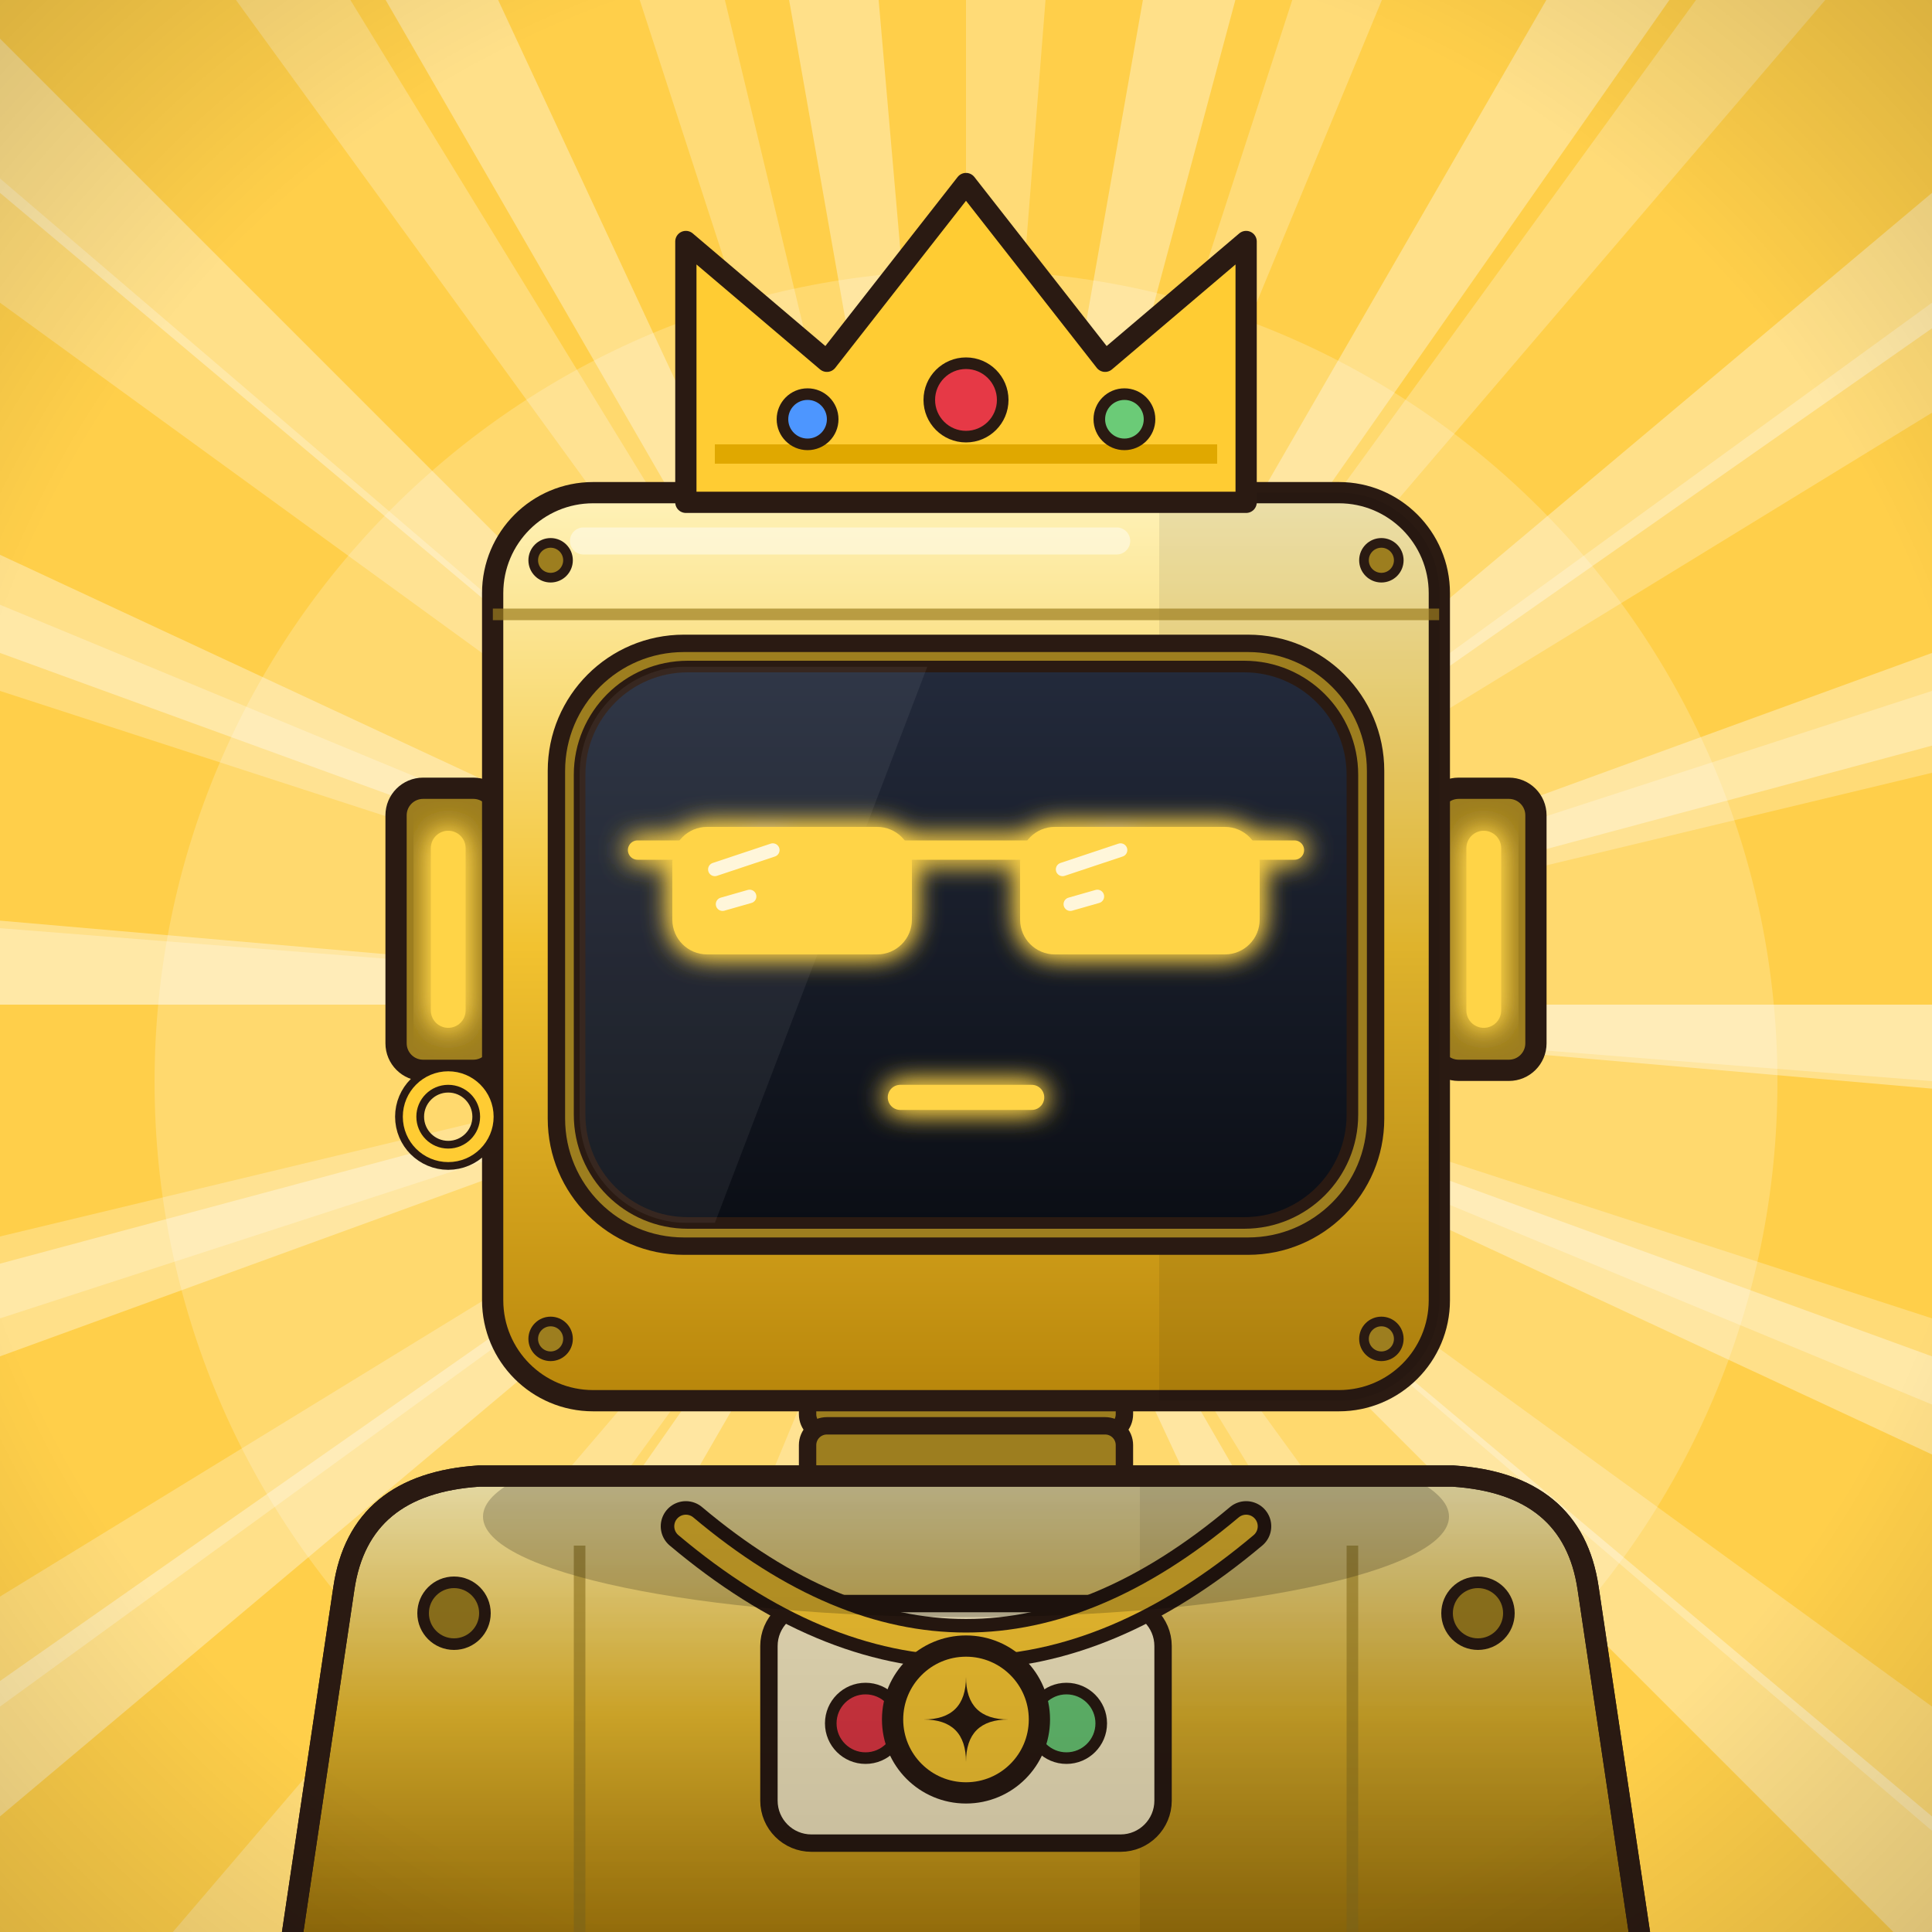
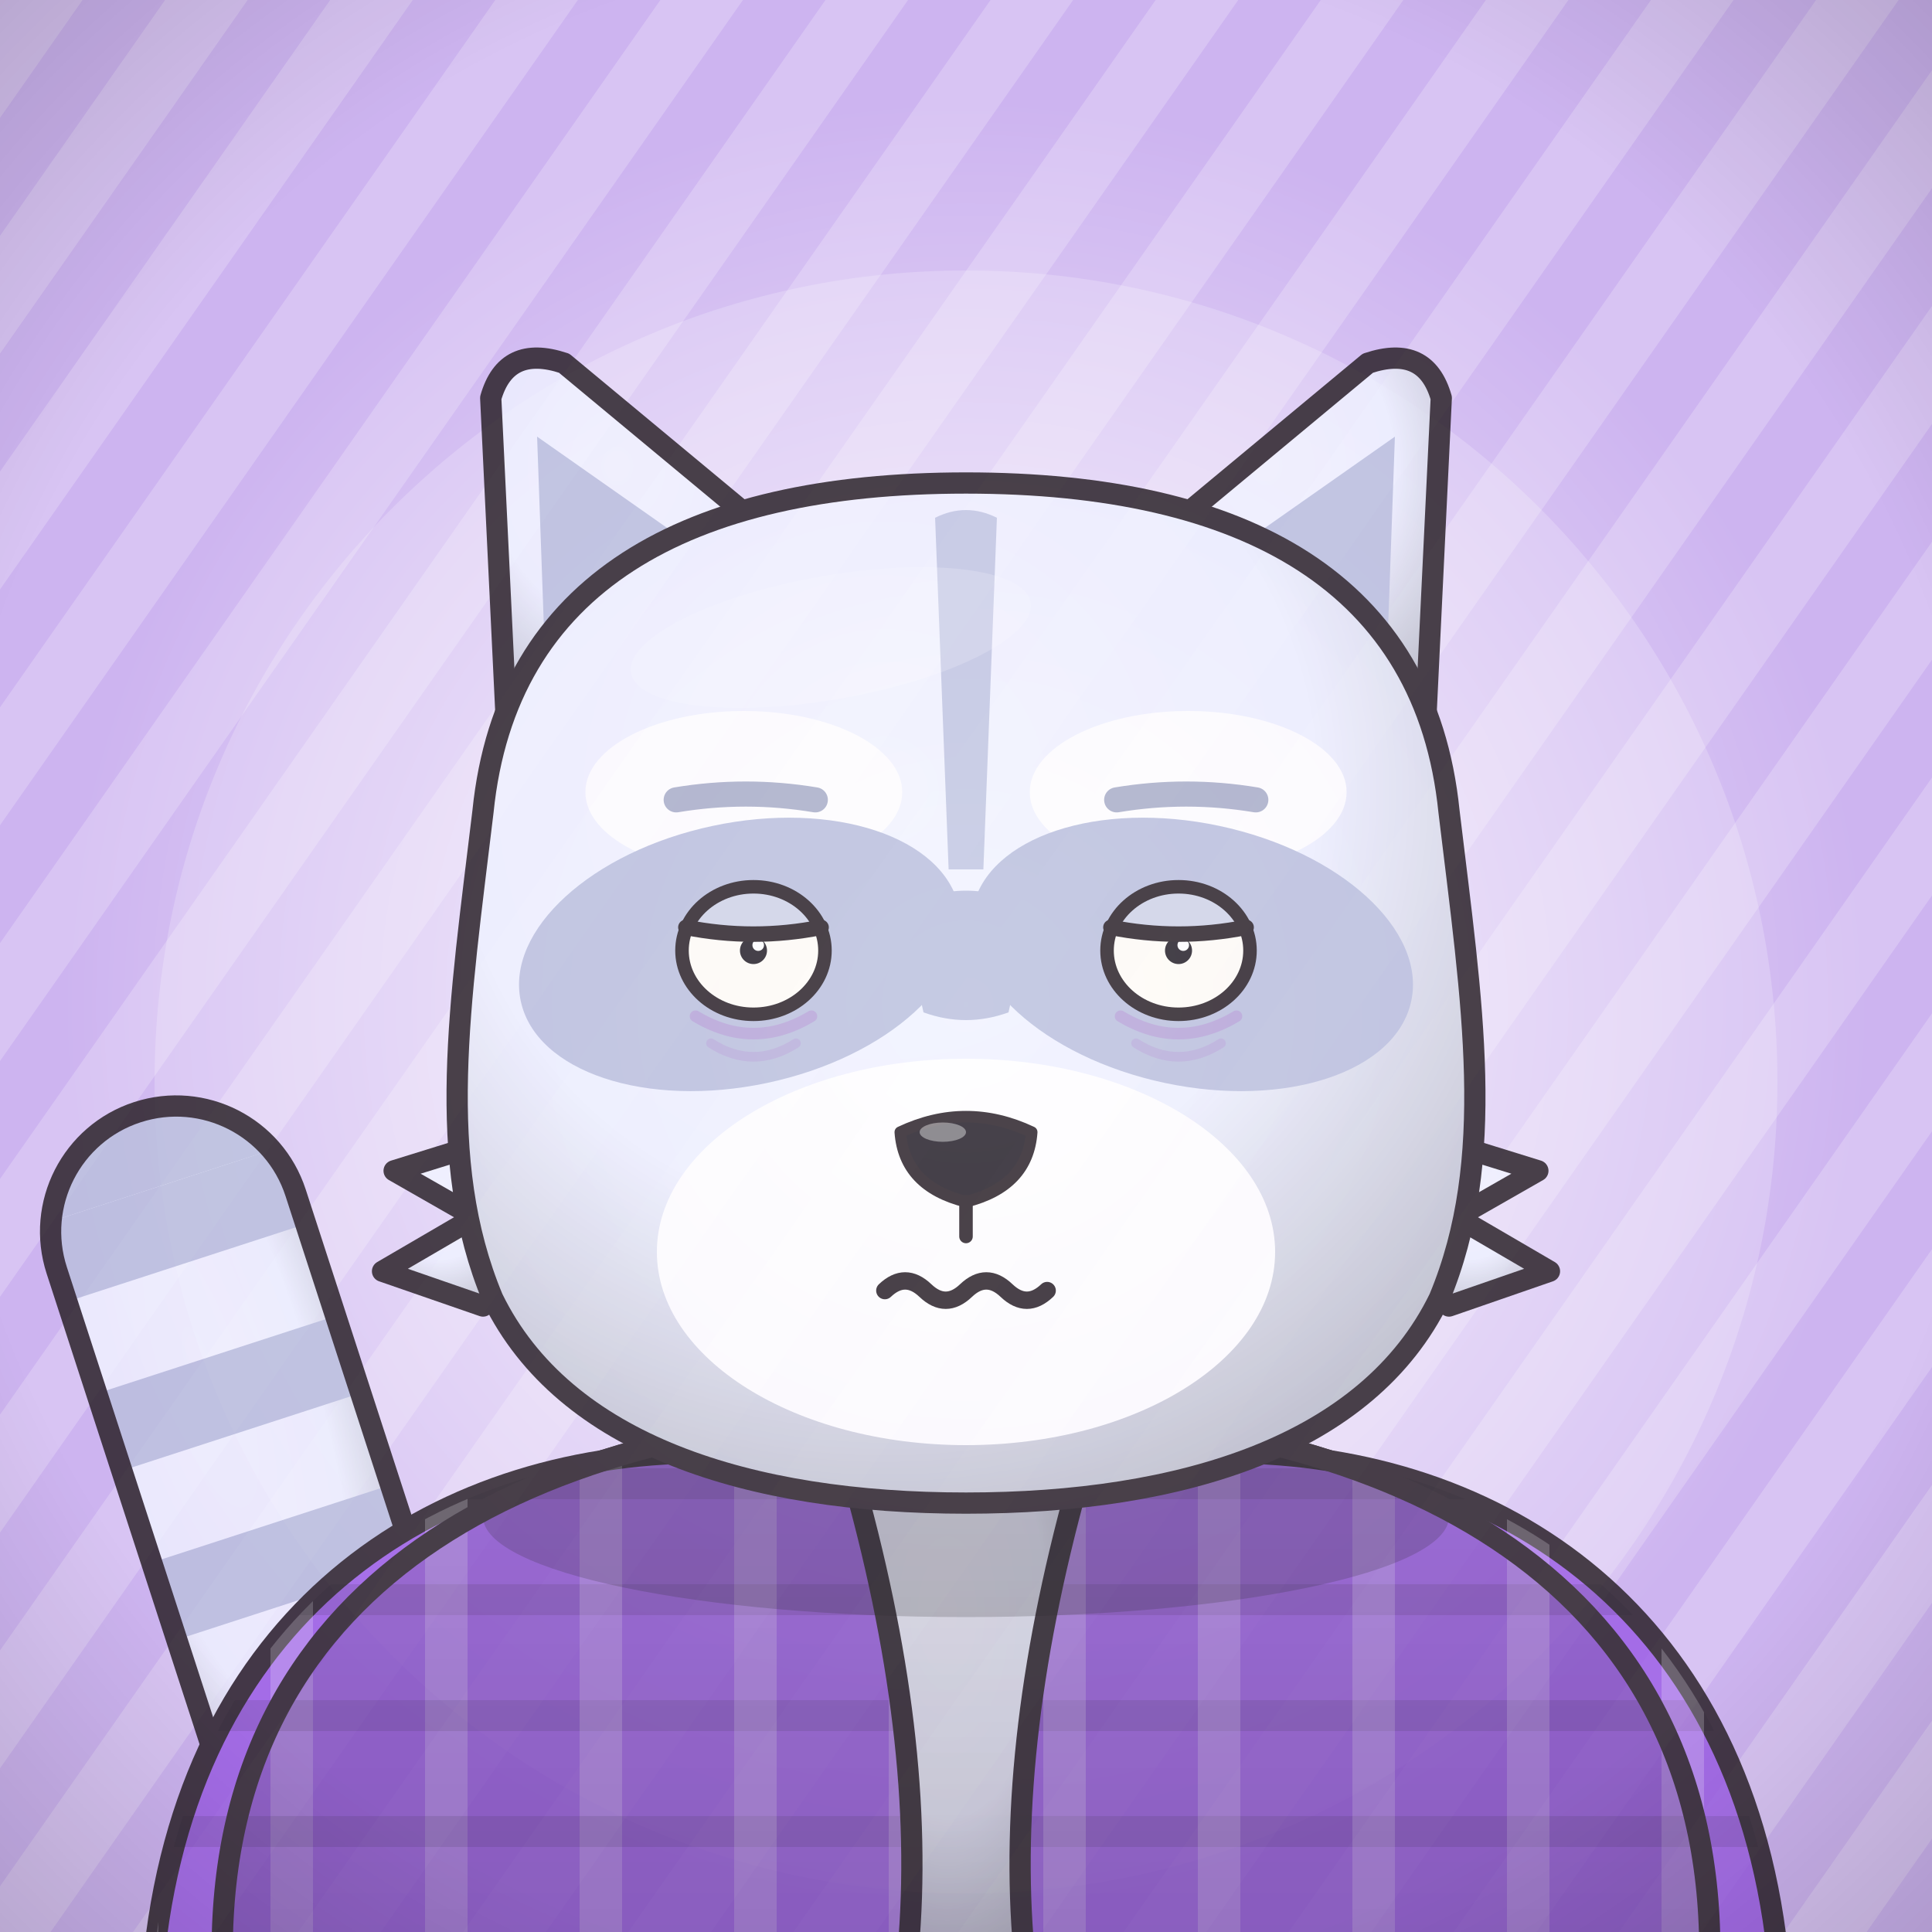
<svg xmlns="http://www.w3.org/2000/svg" viewBox="0 0 1000 1000" width="1000" height="1000">
  <defs>
    <clipPath id="bodyclip">
-       <path d="M150 1010 L178 822 Q186 768 248 764 L752 764 Q814 768 822 822 L850 1010 Z" />
+       <path d="M115 1010 C115 815 280 730 500 730 C720 730 885 815 885 1010 Z" />
    </clipPath>
    <radialGradient id="fs" cx=".42" cy=".3" r=".85">
-       <stop offset="0" stop-color="#f6d46e" />
-       <stop offset=".5" stop-color="#f2c230" />
-       <stop offset="1" stop-color="#ae8c23" />
+       <stop offset="0" stop-color="#f3f5ff" />
+       <stop offset=".5" stop-color="#eef1ff" />
+       <stop offset="1" stop-color="#abaeb8" />
    </radialGradient>
-     <linearGradient id="furgrad" x1="0" y1="0" x2="0" y2="1">
-       <stop offset="0.00" stop-color="#fff2b8" />
-       <stop offset="0.50" stop-color="#f2c230" />
-       <stop offset="1.00" stop-color="#b8860b" />
-     </linearGradient>
-     <filter id="led" x="-50%" y="-50%" width="200%" height="200%">
-       <feGaussianBlur stdDeviation="7" result="b" />
-       <feMerge>
-         <feMergeNode in="b" />
-         <feMergeNode in="b" />
-         <feMergeNode in="SourceGraphic" />
-       </feMerge>
-     </filter>
-     <linearGradient id="visor" x1="0" y1="0" x2="0" y2="1">
-       <stop offset="0" stop-color="#232a3b" />
-       <stop offset="1" stop-color="#0b0e15" />
-     </linearGradient>
-     <clipPath id="visorclip">
-       <rect x="300" y="345" width="400" height="288" rx="56" />
-     </clipPath>
-     <clipPath id="headclip">
-       <rect x="255" y="255" width="490" height="470" rx="52" />
-     </clipPath>
    <linearGradient id="bodyshade" x1="0" y1="0" x2="0" y2="1">
      <stop offset=".55" stop-color="#000" stop-opacity="0" />
      <stop offset="1" stop-color="#000" stop-opacity=".22" />
    </linearGradient>
+     <clipPath id="eye0">
+       <ellipse cx="390" cy="492" rx="37" ry="33" />
+     </clipPath>
+     <clipPath id="eye1">
+       <ellipse cx="610" cy="492" rx="37" ry="33" />
+     </clipPath>
+     <clipPath id="tailclip">
+       <rect x="105" y="560" width="130" height="460" rx="65" />
+     </clipPath>
+     <pattern id="pat" width="70" height="70" patternUnits="userSpaceOnUse" patternTransform="rotate(35)">
+       <rect width="35" height="70" fill="#fff" />
+     </pattern>
    <radialGradient id="vig" r=".75">
      <stop offset=".7" stop-color="#000" stop-opacity="0" />
      <stop offset="1" stop-color="#000" stop-opacity=".18" />
    </radialGradient>
  </defs>
-   <rect width="1000" height="1000" fill="#ffcf4a" />
-   <path d="M500 520 L1400 520 L1397 591 Z" fill="#fff" opacity=".25" />
-   <path d="M500 520 L1356 798 L1331 864 Z" fill="#fff" opacity=".25" />
-   <path d="M500 520 L1228 1049 L1184 1105 Z" fill="#fff" opacity=".25" />
-   <path d="M500 520 L1029 1248 L970 1287 Z" fill="#fff" opacity=".25" />
-   <path d="M500 520 L778 1376 L710 1395 Z" fill="#fff" opacity=".25" />
-   <path d="M500 520 L500 1420 L429 1417 Z" fill="#fff" opacity=".25" />
-   <path d="M500 520 L222 1376 L156 1351 Z" fill="#fff" opacity=".25" />
-   <path d="M500 520 L-29 1248 L-85 1204 Z" fill="#fff" opacity=".25" />
-   <path d="M500 520 L-228 1049 L-267 990 Z" fill="#fff" opacity=".25" />
-   <path d="M500 520 L-356 798 L-375 730 Z" fill="#fff" opacity=".25" />
-   <path d="M500 520 L-400 520 L-397 449 Z" fill="#fff" opacity=".25" />
-   <path d="M500 520 L-356 242 L-331 176 Z" fill="#fff" opacity=".25" />
-   <path d="M500 520 L-228 -9 L-184 -65 Z" fill="#fff" opacity=".25" />
-   <path d="M500 520 L-29 -208 L30 -247 Z" fill="#fff" opacity=".25" />
-   <path d="M500 520 L222 -336 L290 -355 Z" fill="#fff" opacity=".25" />
-   <path d="M500 520 L500 -380 L571 -377 Z" fill="#fff" opacity=".25" />
-   <path d="M500 520 L778 -336 L844 -311 Z" fill="#fff" opacity=".25" />
-   <path d="M500 520 L1029 -208 L1085 -164 Z" fill="#fff" opacity=".25" />
-   <path d="M500 520 L1228 -9 L1267 50 Z" fill="#fff" opacity=".25" />
-   <path d="M500 520 L1356 242 L1375 310 Z" fill="#fff" opacity=".25" />
+   <rect width="1000" height="1000" fill="#cdb4f0" />
+   <rect width="1000" height="1000" fill="url(#pat)" opacity=".22" />
  <circle cx="500" cy="560" r="420" fill="#fff" opacity=".2" />
-   <path d="M500 520 L1400 520 L1397 598 Z" fill="#fff" opacity=".35" />
-   <path d="M500 520 L1346 828 L1316 900 Z" fill="#fff" opacity=".35" />
-   <path d="M500 520 L1189 1099 L1136 1156 Z" fill="#fff" opacity=".35" />
-   <path d="M500 520 L950 1299 L880 1336 Z" fill="#fff" opacity=".35" />
-   <path d="M500 520 L656 1406 L578 1417 Z" fill="#fff" opacity=".35" />
-   <path d="M500 520 L344 1406 L267 1389 Z" fill="#fff" opacity=".35" />
-   <path d="M500 520 L50 1299 L-16 1257 Z" fill="#fff" opacity=".35" />
-   <path d="M500 520 L-189 1099 L-237 1036 Z" fill="#fff" opacity=".35" />
-   <path d="M500 520 L-346 828 L-369 753 Z" fill="#fff" opacity=".35" />
-   <path d="M500 520 L-400 520 L-397 442 Z" fill="#fff" opacity=".35" />
-   <path d="M500 520 L-346 212 L-316 140 Z" fill="#fff" opacity=".35" />
-   <path d="M500 520 L-189 -59 L-136 -116 Z" fill="#fff" opacity=".35" />
-   <path d="M500 520 L50 -259 L120 -296 Z" fill="#fff" opacity=".35" />
-   <path d="M500 520 L344 -366 L422 -377 Z" fill="#fff" opacity=".35" />
-   <path d="M500 520 L656 -366 L733 -349 Z" fill="#fff" opacity=".35" />
-   <path d="M500 520 L950 -259 L1016 -217 Z" fill="#fff" opacity=".35" />
-   <path d="M500 520 L1189 -59 L1237 4 Z" fill="#fff" opacity=".35" />
-   <path d="M500 520 L1346 212 L1369 287 Z" fill="#fff" opacity=".35" />
-   <rect x="418" y="712" width="164" height="30" rx="10" fill="#9d7e1f" stroke="#2a1a12" stroke-width="9" stroke-linejoin="round" stroke-linecap="round" />
-   <rect x="418" y="738" width="164" height="30" rx="10" fill="#9d7e1f" stroke="#2a1a12" stroke-width="9" stroke-linejoin="round" stroke-linecap="round" />
-   <path d="M150 1010 L178 822 Q186 768 248 764 L752 764 Q814 768 822 822 L850 1010 Z" fill="url(#furgrad)" stroke="#2a1a12" stroke-width="11" stroke-linejoin="round" stroke-linecap="round" />
-   <g clip-path="url(#bodyclip)">
-     <rect x="590" y="760" width="400" height="300" fill="#000" opacity=".08" />
-     <path d="M300 800 L300 1010 M700 800 L700 1010" stroke="#9d7e1f" stroke-width="6" opacity=".6" />
-   </g>
-   <circle cx="235" cy="835" r="16" fill="#9d7e1f" stroke="#2a1a12" stroke-width="6" stroke-linejoin="round" stroke-linecap="round" />
-   <circle cx="765" cy="835" r="16" fill="#9d7e1f" stroke="#2a1a12" stroke-width="6" stroke-linejoin="round" stroke-linecap="round" />
-   <rect x="398" y="830" width="204" height="124" rx="22" fill="#fbeec5" stroke="#2a1a12" stroke-width="9" stroke-linejoin="round" stroke-linecap="round" />
-   <circle cx="448" cy="892" r="18" fill="#e63946" stroke="#2a1a12" stroke-width="6" stroke-linejoin="round" stroke-linecap="round" />
-   <circle cx="500" cy="892" r="18" fill="#ffd93d" stroke="#2a1a12" stroke-width="6" stroke-linejoin="round" stroke-linecap="round" />
-   <circle cx="552" cy="892" r="18" fill="#6bcb77" stroke="#2a1a12" stroke-width="6" stroke-linejoin="round" stroke-linecap="round" />
-   <path d="M355 790 Q500 912 645 790" fill="none" stroke="#2a1a12" stroke-width="26" stroke-linecap="round" />
-   <path d="M355 790 Q500 912 645 790" fill="none" stroke="#ffcc33" stroke-width="12" stroke-linecap="round" />
-   <circle cx="500" cy="890" r="38" fill="#ffcc33" stroke="#2a1a12" stroke-width="11" stroke-linejoin="round" stroke-linecap="round" />
-   <path d="M500 868 Q500 890 522 890 Q500 890 500 912 Q500 890 478 890 Q500 890 500 868 Z" fill="#2a1a12" />
-   <g clip-path="url(#bodyclip)">
-     <rect width="1000" height="1000" fill="url(#bodyshade)" />
-     <ellipse cx="500" cy="785" rx="250" ry="52" fill="#000" opacity=".2" />
-   </g>
-   <path d="M150 1010 L178 822 Q186 768 248 764 L752 764 Q814 768 822 822 L850 1010 Z" fill="none" stroke="#2a1a12" stroke-width="11" stroke-linejoin="round" stroke-linecap="round" />
-   <rect x="205" y="408" width="54" height="146" rx="14" fill="#9d7e1f" stroke="#2a1a12" stroke-width="11" stroke-linejoin="round" stroke-linecap="round" />
-   <rect x="223" y="430" width="18" height="102" rx="9" fill="#ffd447" filter="url(#led)" />
-   <rect x="741" y="408" width="54" height="146" rx="14" fill="#9d7e1f" stroke="#2a1a12" stroke-width="11" stroke-linejoin="round" stroke-linecap="round" />
-   <rect x="759" y="430" width="18" height="102" rx="9" fill="#ffd447" filter="url(#led)" />
-   <rect x="255" y="255" width="490" height="470" rx="52" fill="url(#furgrad)" stroke="#2a1a12" stroke-width="11" stroke-linejoin="round" stroke-linecap="round" />
-   <g clip-path="url(#headclip)">
-     <rect x="600" y="240" width="200" height="520" fill="#000" opacity=".08" />
-     <path d="M255 318 L745 318" stroke="#9d7e1f" stroke-width="6" opacity=".7" />
-   </g>
-   <rect x="295" y="273" width="290" height="14" rx="7" fill="#fff" opacity=".45" />
-   <circle cx="285" cy="290" r="9" fill="#9d7e1f" stroke="#2a1a12" stroke-width="5" stroke-linejoin="round" stroke-linecap="round" />
-   <circle cx="715" cy="290" r="9" fill="#9d7e1f" stroke="#2a1a12" stroke-width="5" stroke-linejoin="round" stroke-linecap="round" />
-   <circle cx="285" cy="693" r="9" fill="#9d7e1f" stroke="#2a1a12" stroke-width="5" stroke-linejoin="round" stroke-linecap="round" />
-   <circle cx="715" cy="693" r="9" fill="#9d7e1f" stroke="#2a1a12" stroke-width="5" stroke-linejoin="round" stroke-linecap="round" />
-   <rect x="288" y="333" width="424" height="312" rx="66" fill="#9d7e1f" stroke="#2a1a12" stroke-width="9" stroke-linejoin="round" stroke-linecap="round" />
-   <rect x="300" y="345" width="400" height="288" rx="56" fill="url(#visor)" stroke="#2a1a12" stroke-width="6" stroke-linejoin="round" stroke-linecap="round" />
-   <g clip-path="url(#visorclip)">
-     <path d="M300 345 L480 345 L370 633 L300 633 Z" fill="#fff" opacity=".06" />
-   </g>
-   <circle cx="232" cy="578" r="20" fill="none" stroke="#2a1a12" stroke-width="15" />
-   <circle cx="232" cy="578" r="20" fill="none" stroke="#ffcc33" stroke-width="7" />
-   <g filter="url(#led)">
-     <path d="M330 440 L670 440" stroke="#ffd447" stroke-width="10" stroke-linecap="round" stroke-linejoin="round" fill="none" />
-     <rect x="348" y="428" width="124" height="66" rx="18" fill="#ffd447" />
-     <path d="M370 450 L400 440 M374 468 L388 464" stroke="#fff" stroke-width="7" stroke-linecap="round" opacity=".8" />
-     <rect x="528" y="428" width="124" height="66" rx="18" fill="#ffd447" />
-     <path d="M550 450 L580 440 M554 468 L568 464" stroke="#fff" stroke-width="7" stroke-linecap="round" opacity=".8" />
-     <path d="M466 568 L534 568" stroke="#ffd447" stroke-width="13" stroke-linecap="round" stroke-linejoin="round" fill="none" />
-   </g>
-   <g transform="translate(0 -55)">
-     <path d="M355 315 L355 180 L428 242 L500 150 L572 242 L645 180 L645 315 Z" fill="#ffcc33" stroke="#2a1a12" stroke-width="11" stroke-linejoin="round" stroke-linecap="round" />
-     <path d="M370 290 L630 290" stroke="#e0a800" stroke-width="10" />
-     <circle cx="500" cy="262" r="19" fill="#e63946" stroke="#2a1a12" stroke-width="6" stroke-linejoin="round" stroke-linecap="round" />
-     <circle cx="418" cy="272" r="13" fill="#4d96ff" stroke="#2a1a12" stroke-width="6" stroke-linejoin="round" stroke-linecap="round" />
-     <circle cx="582" cy="272" r="13" fill="#6bcb77" stroke="#2a1a12" stroke-width="6" stroke-linejoin="round" stroke-linecap="round" />
+   <radialGradient id="auragrad">
+     <stop offset="0" stop-color="#ffffff" stop-opacity=".95" />
+     <stop offset=".6" stop-color="#ffffff" stop-opacity=".35" />
+     <stop offset="1" stop-color="#ffffff" stop-opacity="0" />
+   </radialGradient>
+   <circle cx="500" cy="520" r="470" fill="url(#auragrad)" />
+   <g opacity="0.82">
+     <g transform="rotate(-18 170 880)">
+       <rect x="105" y="560" width="130" height="460" rx="65" fill="url(#fs)" />
+       <g clip-path="url(#tailclip)">
+         <rect x="95" y="600" width="150" height="42" fill="#b9c0dd" />
+         <rect x="95" y="692" width="150" height="42" fill="#b9c0dd" />
+         <rect x="95" y="784" width="150" height="42" fill="#b9c0dd" />
+         <rect x="95" y="876" width="150" height="42" fill="#b9c0dd" />
+         <rect x="95" y="968" width="150" height="42" fill="#b9c0dd" />
+         <rect x="95" y="550" width="150" height="50" fill="#b9c0dd" />
+       </g>
+       <rect x="105" y="560" width="130" height="460" rx="65" fill="none" stroke="#241c22" stroke-width="11" stroke-linejoin="round" stroke-linecap="round" />
+     </g>
+     <path d="M115 1010 C115 815 280 730 500 730 C720 730 885 815 885 1010 Z" fill="url(#fs)" stroke="#241c22" stroke-width="11" stroke-linejoin="round" stroke-linecap="round" />
+     <g clip-path="url(#bodyclip)">
+       <ellipse cx="500" cy="985" rx="230" ry="165" fill="#ffffff" opacity=".75" />
+     </g>
+     <clipPath id="blanketclip">
+       <path d="M80 1010 C100 830 230 750 370 752 L630 752 C770 750 900 830 920 1010 Z" />
+     </clipPath>
+     <path d="M80 1010 C100 830 230 750 370 752 L630 752 C770 750 900 830 920 1010 Z" fill="#9b5de5" stroke="#241c22" stroke-width="11" stroke-linejoin="round" stroke-linecap="round" />
+     <g clip-path="url(#blanketclip)">
+       <rect x="60" y="700" width="22" height="340" fill="#fff" opacity=".22" />
+       <rect x="60" y="760" width="900" height="16" fill="#000" opacity=".12" />
+       <rect x="140" y="700" width="22" height="340" fill="#fff" opacity=".22" />
+       <rect x="60" y="820" width="900" height="16" fill="#000" opacity=".12" />
+       <rect x="220" y="700" width="22" height="340" fill="#fff" opacity=".22" />
+       <rect x="60" y="880" width="900" height="16" fill="#000" opacity=".12" />
+       <rect x="300" y="700" width="22" height="340" fill="#fff" opacity=".22" />
+       <rect x="60" y="940" width="900" height="16" fill="#000" opacity=".12" />
+       <rect x="380" y="700" width="22" height="340" fill="#fff" opacity=".22" />
+       <rect x="60" y="1000" width="900" height="16" fill="#000" opacity=".12" />
+       <rect x="460" y="700" width="22" height="340" fill="#fff" opacity=".22" />
+       <rect x="60" y="1060" width="900" height="16" fill="#000" opacity=".12" />
+       <rect x="540" y="700" width="22" height="340" fill="#fff" opacity=".22" />
+       <rect x="60" y="1120" width="900" height="16" fill="#000" opacity=".12" />
+       <rect x="620" y="700" width="22" height="340" fill="#fff" opacity=".22" />
+       <rect x="60" y="1180" width="900" height="16" fill="#000" opacity=".12" />
+       <rect x="700" y="700" width="22" height="340" fill="#fff" opacity=".22" />
+       <rect x="60" y="1240" width="900" height="16" fill="#000" opacity=".12" />
+       <rect x="780" y="700" width="22" height="340" fill="#fff" opacity=".22" />
+       <rect x="60" y="1300" width="900" height="16" fill="#000" opacity=".12" />
+       <rect x="860" y="700" width="22" height="340" fill="#fff" opacity=".22" />
+       <rect x="60" y="1360" width="900" height="16" fill="#000" opacity=".12" />
+       <rect x="940" y="700" width="22" height="340" fill="#fff" opacity=".22" />
+       <rect x="60" y="1420" width="900" height="16" fill="#000" opacity=".12" />
+     </g>
+     <path d="M440 760 Q480 900 470 1010 L530 1010 Q520 900 560 760 Z" fill="url(#fs)" stroke="#241c22" stroke-width="11" stroke-linejoin="round" stroke-linecap="round" />
+     <g clip-path="url(#bodyclip)">
+       <rect width="1000" height="1000" fill="url(#bodyshade)" />
+       <ellipse cx="500" cy="785" rx="250" ry="52" fill="#000" opacity=".2" />
+     </g>
+     <path d="M115 1010 C115 815 280 730 500 730 C720 730 885 815 885 1010 Z" fill="none" stroke="#241c22" stroke-width="11" stroke-linejoin="round" stroke-linecap="round" />
+     <path d="M262 372 L254 206 Q262 178 292 188 L410 286 Z" fill="url(#fs)" stroke="#241c22" stroke-width="11" stroke-linejoin="round" stroke-linecap="round" />
+     <path d="M738 372 L746 206 Q738 178 708 188 L590 286 Z" fill="url(#fs)" stroke="#241c22" stroke-width="11" stroke-linejoin="round" stroke-linecap="round" />
+     <path d="M282 338 L278 226 L372 292 Z" fill="#b9c0dd" />
+     <path d="M718 338 L722 226 L628 292 Z" fill="#b9c0dd" />
+     <path d="M262 588 L204 606 L246 630 L198 658 L250 676 L270 652 Z" fill="url(#fs)" stroke="#241c22" stroke-width="11" stroke-linejoin="round" stroke-linecap="round" />
+     <path d="M738 588 L796 606 L754 630 L802 658 L750 676 L730 652 Z" fill="url(#fs)" stroke="#241c22" stroke-width="11" stroke-linejoin="round" stroke-linecap="round" />
+     <path d="M500 250 C645 250 738 302 750 420 C762 520 775 600 745 672 C708 748 612 778 500 778 C388 778 292 748 255 672 C225 600 238 520 250 420 C262 302 355 250 500 250 Z" fill="url(#fs)" stroke="#241c22" stroke-width="11" stroke-linejoin="round" stroke-linecap="round" />
+     <ellipse cx="385" cy="410" rx="82" ry="42" fill="#ffffff" />
+     <ellipse cx="615" cy="410" rx="82" ry="42" fill="#ffffff" />
+     <ellipse cx="500" cy="648" rx="160" ry="100" fill="#ffffff" />
+     <path d="M484 268 Q500 260 516 268 L509 450 L491 450 Z" fill="#b9c0dd" opacity=".85" />
+     <ellipse cx="383" cy="494" rx="116" ry="68" transform="rotate(-12 383 494)" fill="#b9c0dd" />
+     <ellipse cx="617" cy="494" rx="116" ry="68" transform="rotate(12 617 494)" fill="#b9c0dd" />
+     <path d="M466 470 Q500 452 534 470 L522 524 Q500 532 478 524 Z" fill="#b9c0dd" />
+     <ellipse cx="430" cy="330" rx="105" ry="32" fill="#fff" opacity=".2" transform="rotate(-10 430 330)" />
+     <path d="M466 586 Q500 570 534 586 Q532 614 500 622 Q468 614 466 586 Z" fill="#1e1a22" stroke="#241c22" stroke-width="6" stroke-linejoin="round" stroke-linecap="round" />
+     <ellipse cx="488" cy="586" rx="12" ry="5" fill="#fff" opacity=".4" />
+     <path d="M500 622 L500 640" stroke="#241c22" stroke-width="7" stroke-linejoin="round" stroke-linecap="round" />
+     <path d="M458 668 q10.5 -10 21 0 t21 0 t21 0 t21 0" fill="none" stroke="#241c22" stroke-width="9" stroke-linejoin="round" stroke-linecap="round" />
+     <path d="M350 414 Q386 408 422 414" fill="none" stroke="#a7adc7" stroke-width="13" stroke-linecap="round" />
+     <path d="M578 414 Q614 408 650 414" fill="none" stroke="#a7adc7" stroke-width="13" stroke-linecap="round" />
+     <ellipse cx="390" cy="492" rx="37" ry="33" fill="#fffdf6" />
+     <circle cx="390" cy="492" r="7" fill="#1e1a22" />
+     <circle cx="392.45" cy="489.2" r="3" fill="#fff" />
+     <g clip-path="url(#eye0)">
+       <rect x="351" y="457" width="78" height="23" fill="#ced3e7" />
+     </g>
+     <path d="M355 480 Q390 487 425 480" fill="none" stroke="#241c22" stroke-width="8" stroke-linejoin="round" stroke-linecap="round" />
+     <ellipse cx="390" cy="492" rx="37" ry="33" fill="none" stroke="#241c22" stroke-width="7" stroke-linejoin="round" stroke-linecap="round" />
+     <ellipse cx="610" cy="492" rx="37" ry="33" fill="#fffdf6" />
+     <circle cx="610" cy="492" r="7" fill="#1e1a22" />
+     <circle cx="612.45" cy="489.2" r="3" fill="#fff" />
+     <g clip-path="url(#eye1)">
+       <rect x="571" y="457" width="78" height="23" fill="#ced3e7" />
+     </g>
+     <path d="M575 480 Q610 487 645 480" fill="none" stroke="#241c22" stroke-width="8" stroke-linejoin="round" stroke-linecap="round" />
+     <ellipse cx="610" cy="492" rx="37" ry="33" fill="none" stroke="#241c22" stroke-width="7" stroke-linejoin="round" stroke-linecap="round" />
+     <path d="M360 526 Q390 544 420 526" fill="none" stroke="#b49ad6" stroke-width="6" stroke-linecap="round" opacity="0.75" />
+     <path d="M368 540 Q390 554 412 540" fill="none" stroke="#b49ad6" stroke-width="5" stroke-linecap="round" opacity="0.5" />
+     <path d="M580 526 Q610 544 640 526" fill="none" stroke="#b49ad6" stroke-width="6" stroke-linecap="round" opacity="0.75" />
+     <path d="M588 540 Q610 554 632 540" fill="none" stroke="#b49ad6" stroke-width="5" stroke-linecap="round" opacity="0.5" />
+     <g transform="translate(0 -28)" />
  </g>
  <rect width="1000" height="1000" fill="url(#vig)" />
</svg>
